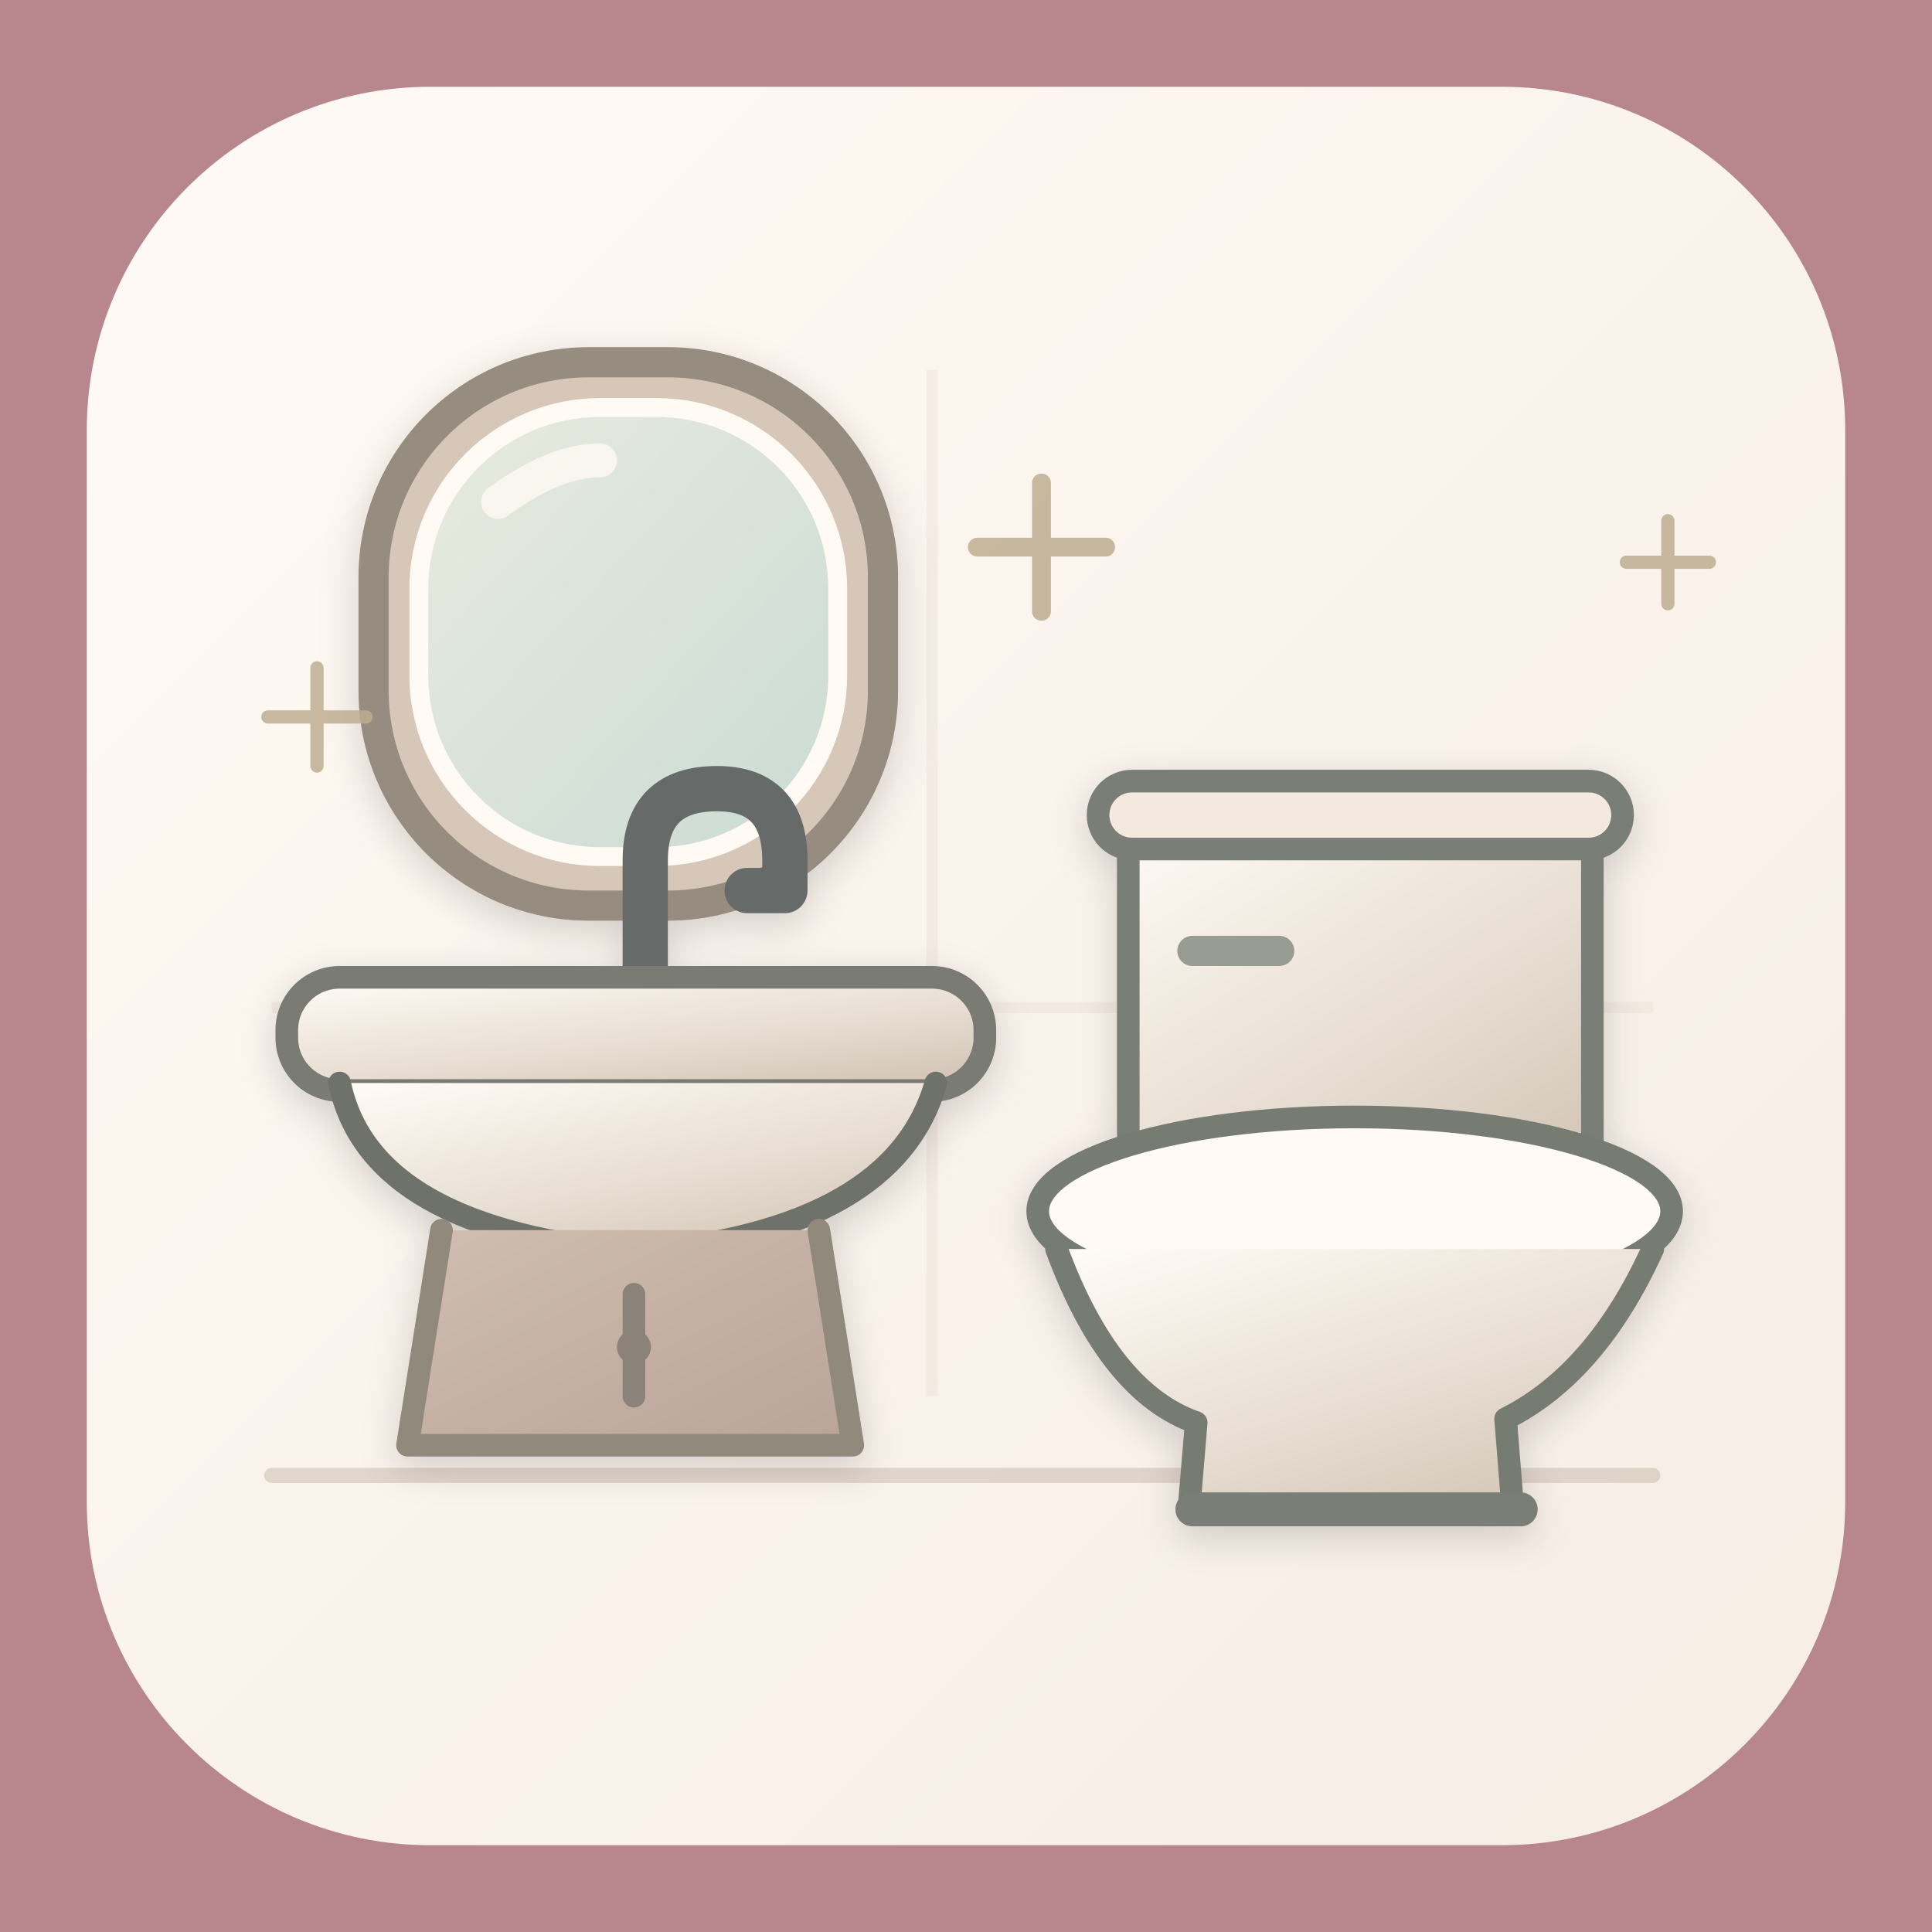
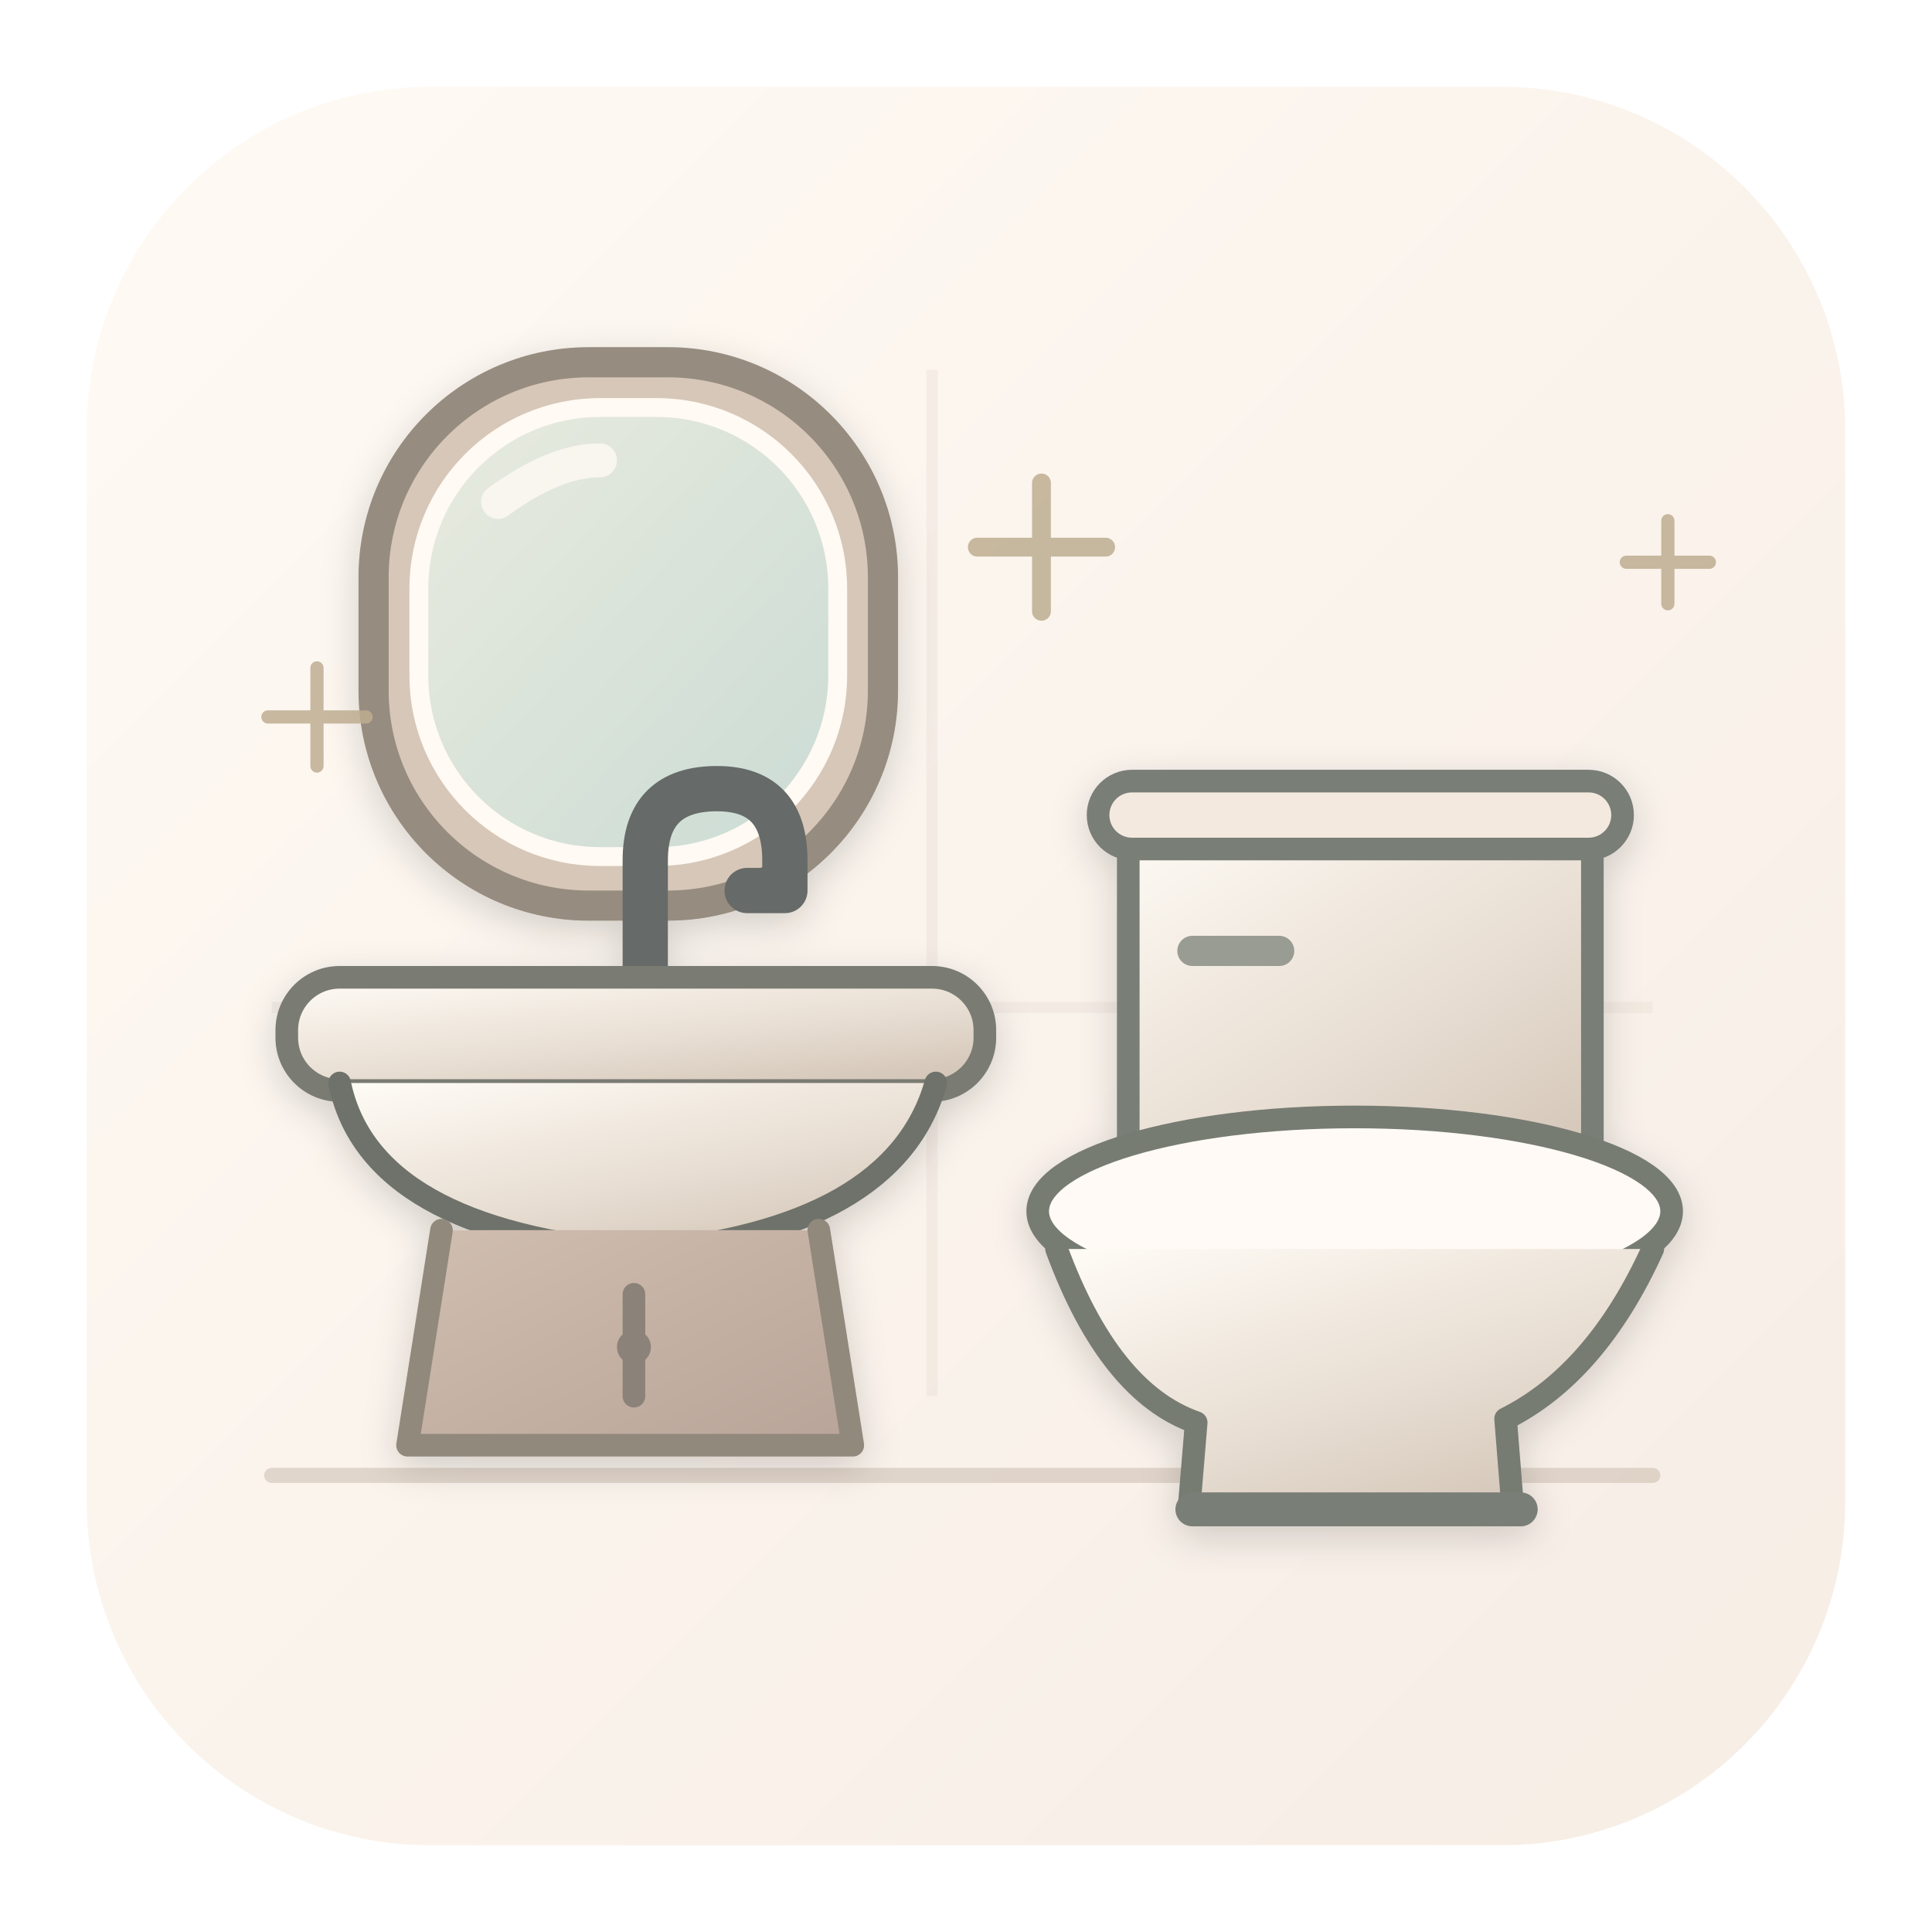
<svg xmlns="http://www.w3.org/2000/svg" viewBox="0 0 512 512" role="img" aria-label="Bagno con lavandino, specchio e WC">
  <defs>
    <linearGradient id="paper" x1="0" y1="0" x2="1" y2="1">
      <stop stop-color="#fffaf4" />
      <stop offset="1" stop-color="#f6ede5" />
    </linearGradient>
    <linearGradient id="ceramic" x1="0" y1="0" x2="0.7" y2="1">
      <stop stop-color="#fffcf6" />
      <stop offset="0.6" stop-color="#e9dfd4" />
      <stop offset="1" stop-color="#d5c8ba" />
    </linearGradient>
    <linearGradient id="mirror" x1="0" y1="0" x2="1" y2="1">
      <stop stop-color="#e9ebdf" />
      <stop offset="1" stop-color="#cadbd4" />
    </linearGradient>
    <linearGradient id="wood" x1="0" y1="0" x2="1" y2="1">
      <stop stop-color="#d0beb0" />
      <stop offset="1" stop-color="#b8a498" />
    </linearGradient>
    <filter id="lift" x="-20%" y="-20%" width="140%" height="150%">
      <feGaussianBlur in="SourceAlpha" stdDeviation="5" />
      <feOffset dy="3" />
      <feComponentTransfer>
        <feFuncA type="linear" slope="0.16" />
      </feComponentTransfer>
      <feMerge>
        <feMergeNode />
        <feMergeNode in="SourceGraphic" />
      </feMerge>
    </filter>
  </defs>
-   <rect width="512" height="512" fill="#b8878d" />
  <rect x="23" y="23" width="466" height="466" rx="91" fill="url(#paper)" />
  <path d="M72 391 H438" stroke="#c8b7aa" stroke-width="4" opacity=".5" stroke-linecap="round" />
  <path d="M247 98 V370 M72 267 H438" stroke="#e6dcd2" stroke-width="3" opacity=".36" />
  <g stroke="#6e726a" stroke-width="6" stroke-linecap="round" stroke-linejoin="round" filter="url(#lift)">
    <rect x="99" y="96" width="135" height="144" rx="57" fill="#d7c7b8" stroke="#978c80" stroke-width="8" />
    <rect x="111" y="108" width="111" height="119" rx="48" fill="url(#mirror)" stroke="#fffaf3" stroke-width="5" />
    <path d="M132 133 Q147 122 159 122" stroke="#fffaf3" stroke-width="9" opacity=".78" />
    <path d="M171 257 V228 Q171 209 190 209 Q208 209 208 228 V236 H198" fill="none" stroke="#666b67" stroke-width="12" />
    <path d="M164 261 H179" stroke="#6e726a" stroke-width="6" />
    <rect x="76" y="259" width="185" height="30" rx="14" fill="url(#ceramic)" stroke="#7a7b73" stroke-width="6" />
    <path d="M90 287 Q98 326 169 332 Q237 326 248 287" fill="url(#ceramic)" />
    <path d="M117 326 L108 383 H226 L217 326" fill="url(#wood)" stroke="#91897c" />
    <path d="M168 343 V370" stroke="#8b8279" stroke-width="6" />
    <circle cx="168" cy="357" r="4.5" fill="#8b8279" stroke="none" />
    <rect x="299" y="213" width="123" height="111" rx="15" fill="url(#ceramic)" stroke="#797e77" />
    <rect x="291" y="207" width="139" height="18" rx="9" fill="#f3e9df" stroke="#797e77" />
    <path d="M316 252 H339" stroke="#999c92" stroke-width="8" />
    <ellipse cx="359" cy="321" rx="84" ry="25" fill="#fffaf5" stroke="#777b73" />
    <path d="M280 331 Q294 369 317 377 L315 401 H401 L399 376 Q423 364 438 331" fill="url(#ceramic)" stroke="#777b73" />
    <path d="M316 400 H403" stroke="#797e77" stroke-width="9" />
  </g>
  <g fill="none" stroke="#bdad91" stroke-width="5" stroke-linecap="round" opacity=".85">
    <path d="M276 128 V162 M259 145 H293" />
    <path d="M84 177 V203 M71 190 H97" stroke-width="3.5" />
    <path d="M442 138 V160 M431 149 H453" stroke-width="3.5" />
  </g>
</svg>
